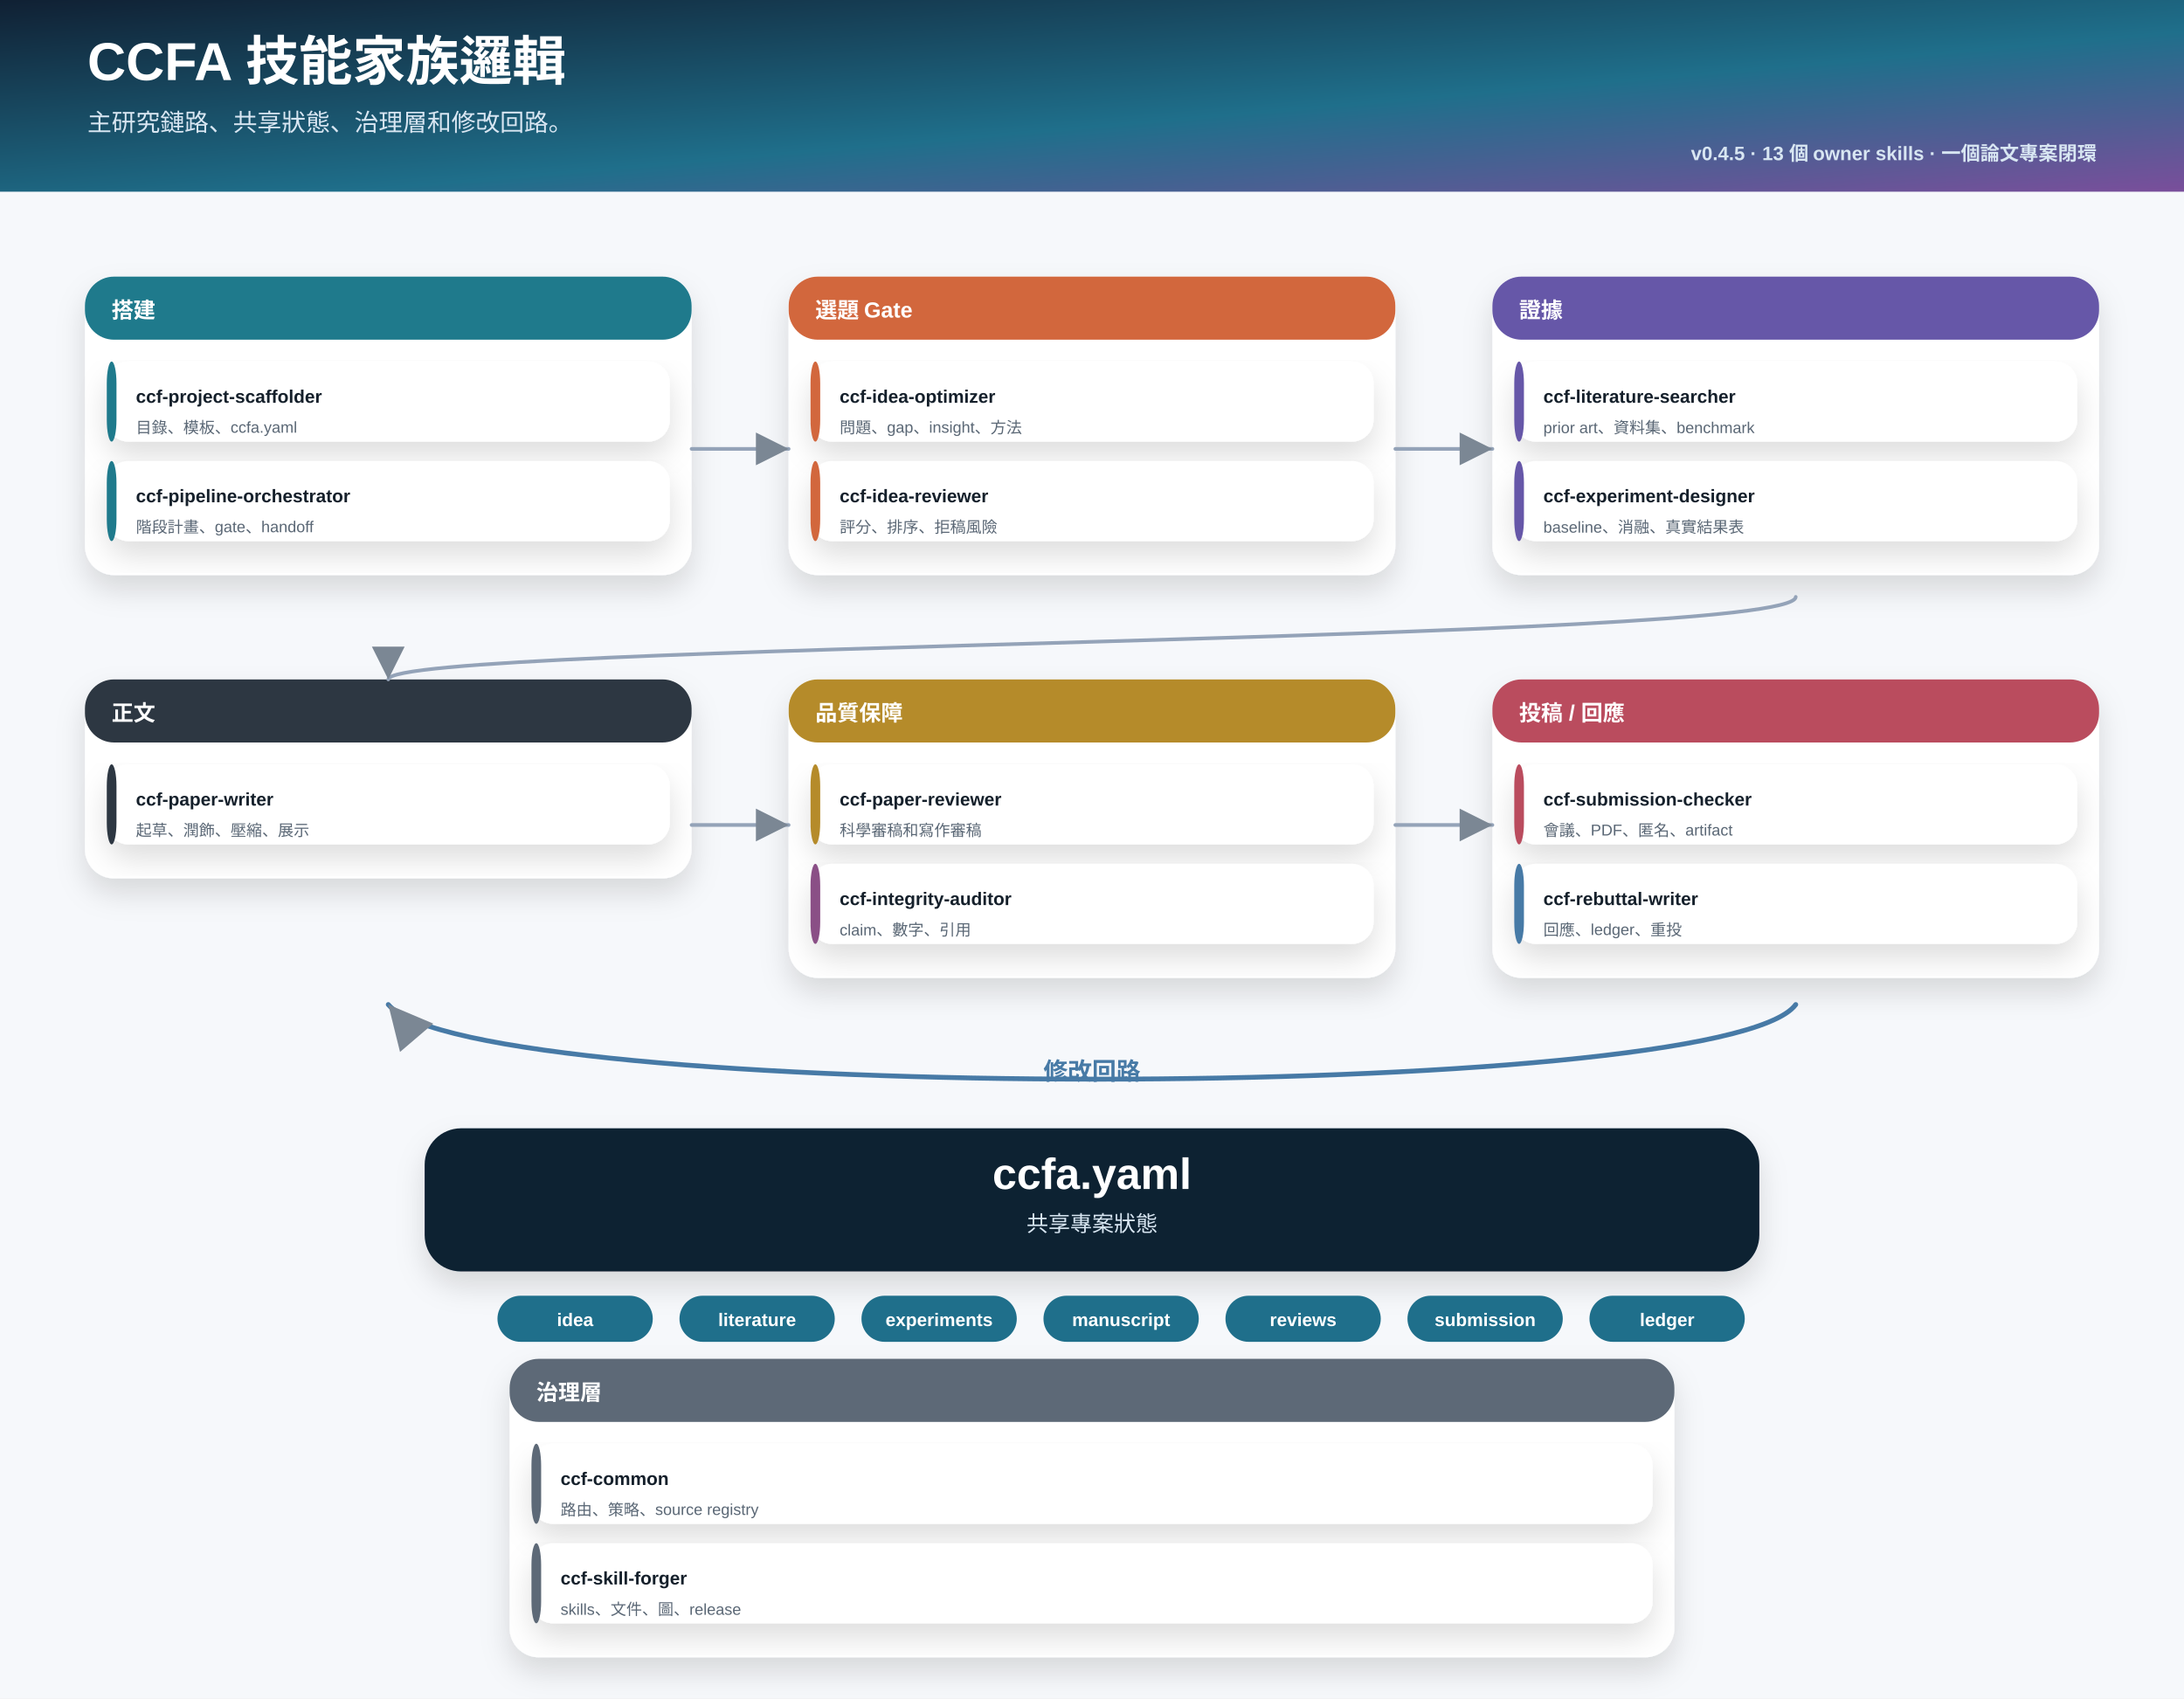
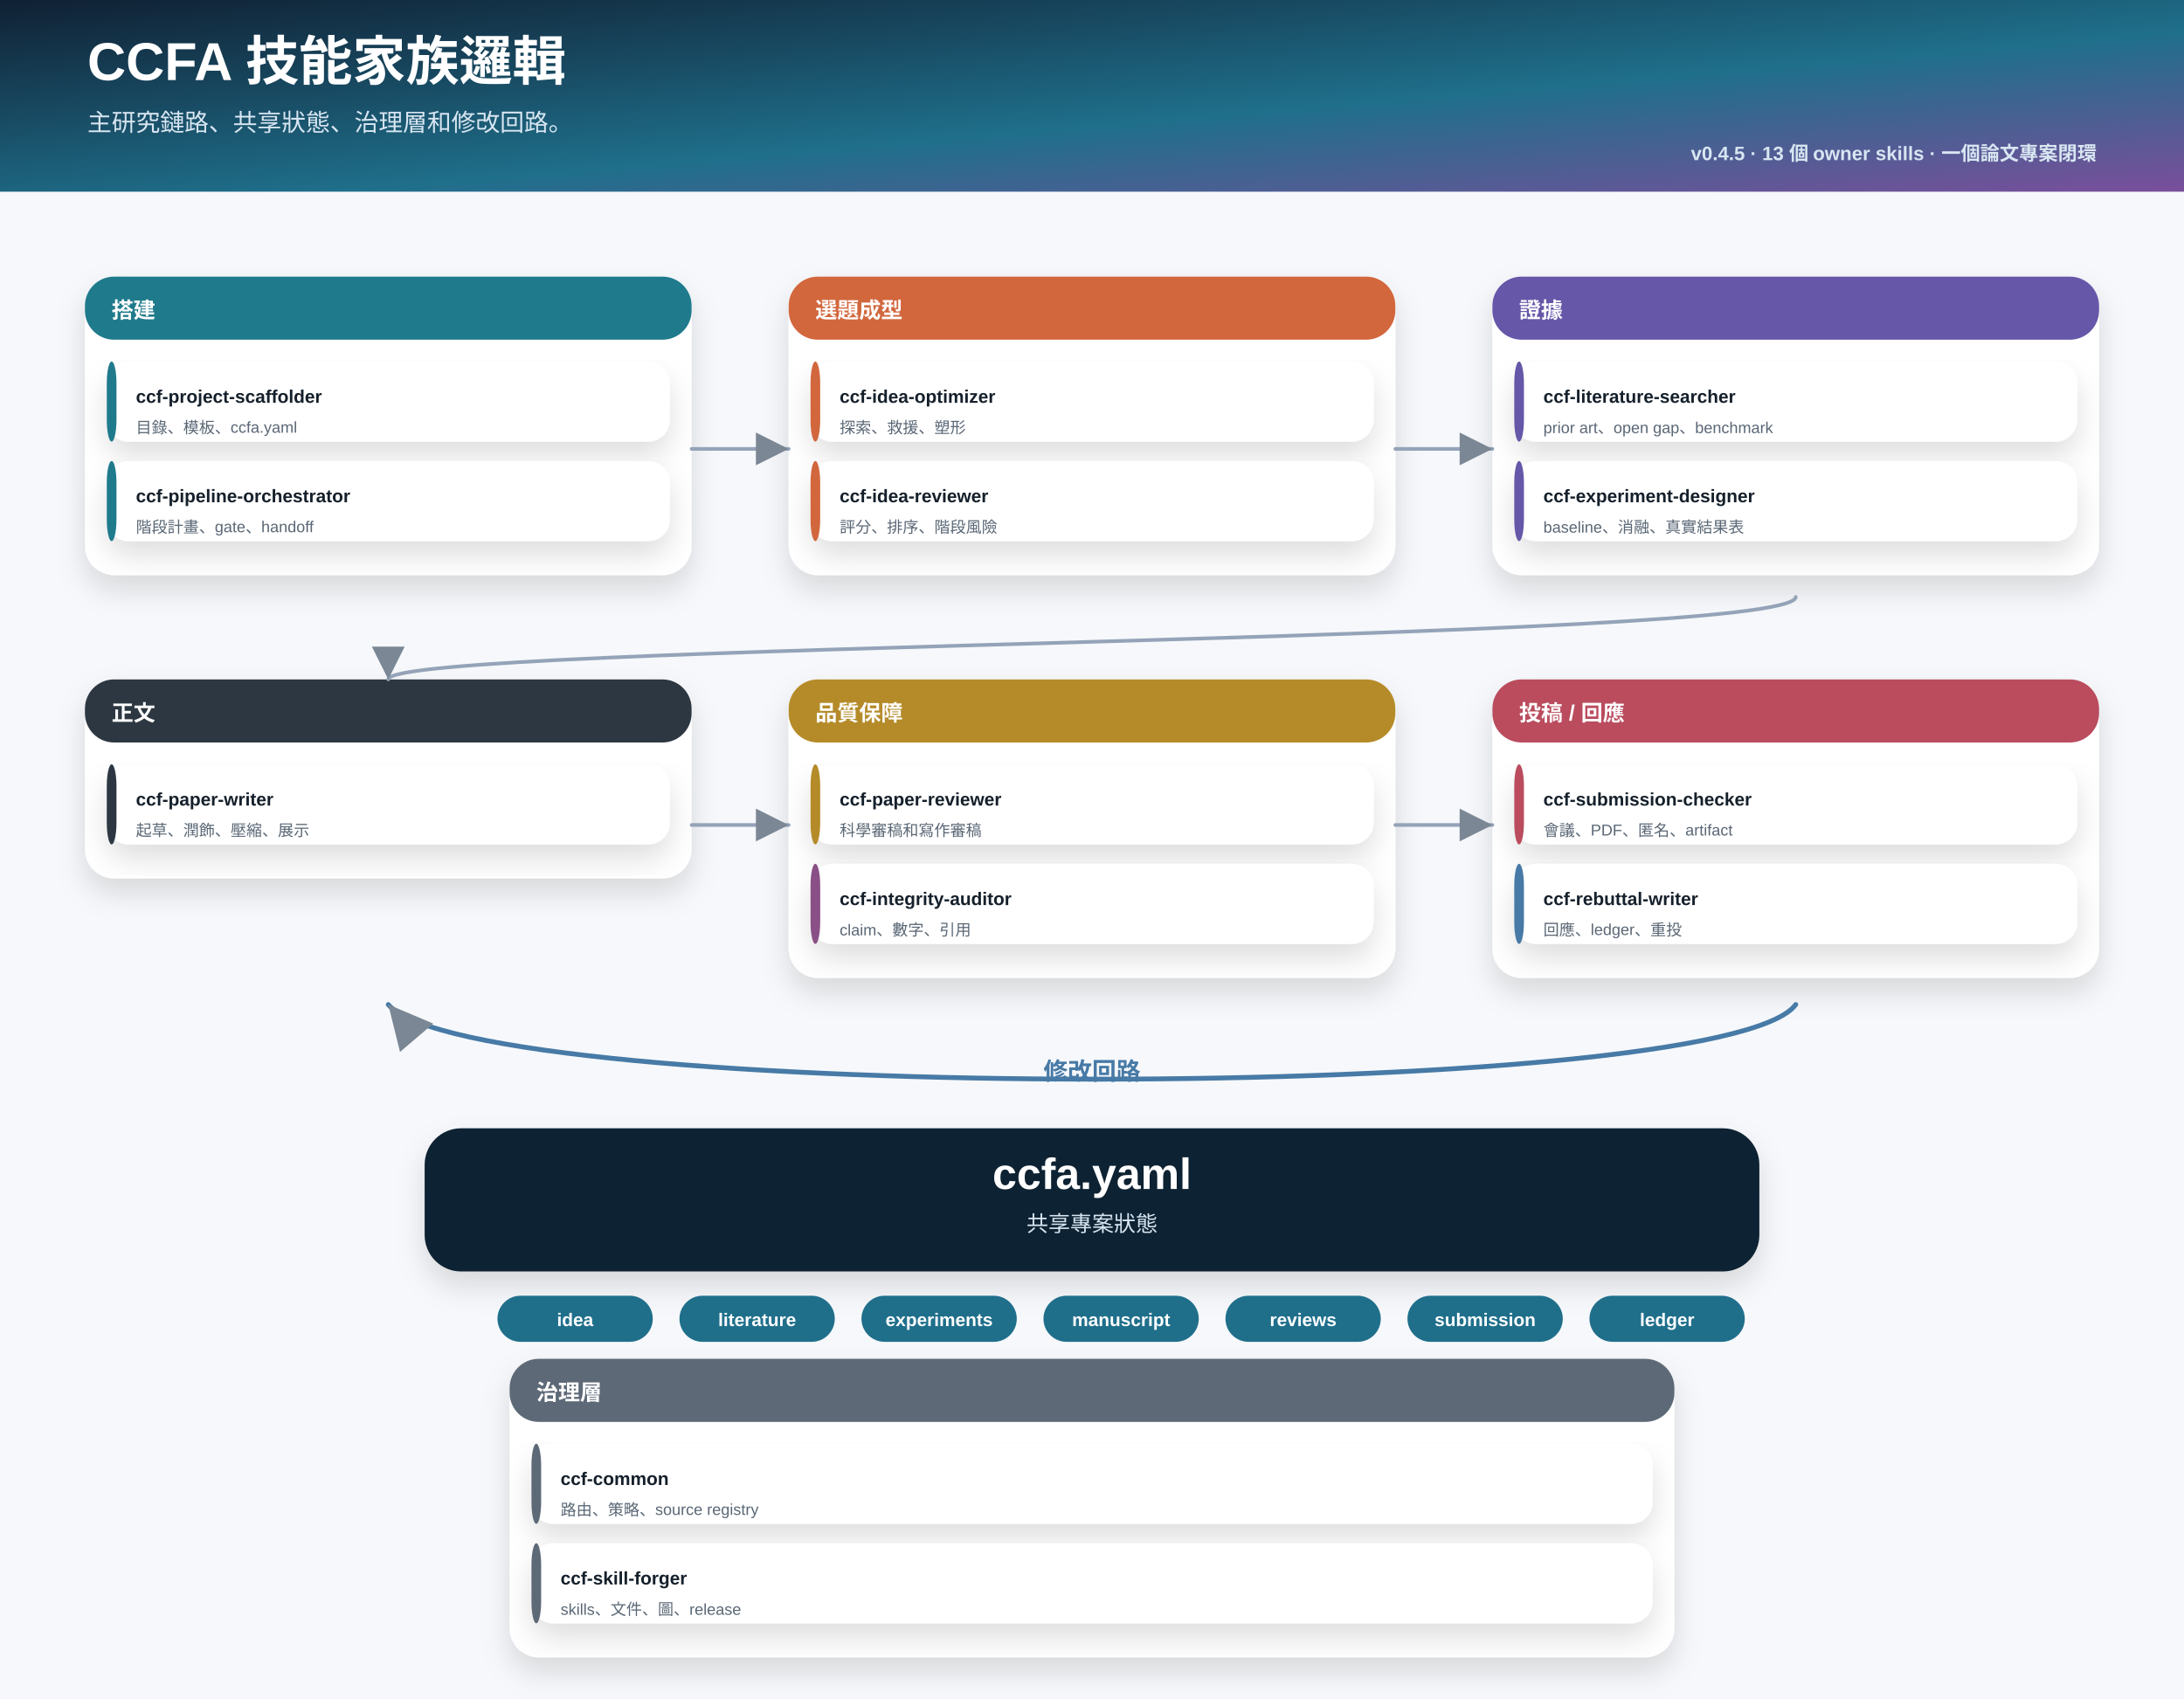
<svg xmlns="http://www.w3.org/2000/svg" width="1800" height="1400" viewBox="0 0 1800 1400">
  <defs>
    <linearGradient id="header" x1="0" y1="0" x2="1" y2="1">
      <stop offset="0" stop-color="#102033" />
      <stop offset="0.58" stop-color="#1F6F8B" />
      <stop offset="1" stop-color="#7A4E9B" />
    </linearGradient>
    <filter id="shadow" x="-20%" y="-20%" width="140%" height="160%">
      <feDropShadow dx="0" dy="12" stdDeviation="12" flood-color="#0B1826" flood-opacity="0.13" />
    </filter>
    <marker id="arrow" markerWidth="13" markerHeight="13" refX="11" refY="6.5" orient="auto">
      <path d="M2,2 L11,6.5 L2,11 Z" fill="#7B8794" />
    </marker>
  </defs>
  <style>text{font-family:Microsoft JhengHei, Segoe UI, Arial, sans-serif;dominant-baseline:auto} .mono{font-family:Consolas,Menlo,monospace}</style>
  <rect x="0" y="0" width="1800" height="1400" rx="0" fill="#F6F8FB" stroke="none" stroke-width="2" />
  <rect x="0" y="0" width="1800" height="158" rx="0" fill="url(#header)" stroke="none" stroke-width="2" />
  <text x="72" y="66" font-size="44" font-weight="850" fill="#FFFFFF" text-anchor="start">CCFA 技能家族邏輯</text>
  <text x="72" y="108" font-size="20" font-weight="500" fill="#D8E6F2" text-anchor="start">主研究鏈路、共享狀態、治理層和修改回路。</text>
  <text x="1728" y="132" font-size="16" font-weight="650" fill="#D8E6F2" text-anchor="end">v0.4.5 · 13 個 owner skills · 一個論文專案閉環</text>
  <rect x="70" y="228" width="500" height="246" rx="24" fill="#FFFFFF" stroke="none" stroke-width="2" filter="url(#shadow)" />
  <rect x="70" y="228" width="500" height="52" rx="24" fill="#1F7A8C" stroke="none" stroke-width="2" />
  <text x="92" y="262" font-size="18" font-weight="820" fill="#FFFFFF" text-anchor="start">搭建</text>
  <rect x="88" y="298" width="464" height="66" rx="18" fill="#FFFFFF" stroke="none" stroke-width="2" filter="url(#shadow)" />
  <rect x="88" y="298" width="8" height="66" rx="18" fill="#1F7A8C" stroke="none" stroke-width="2" />
  <text x="112" y="332" font-size="15" font-weight="820" fill="#15202B" text-anchor="start">ccf-project-scaffolder</text>
  <text x="112" y="357" font-size="13" font-weight="520" fill="#5A6775" text-anchor="start">目錄、模板、ccfa.yaml</text>
  <rect x="88" y="380" width="464" height="66" rx="18" fill="#FFFFFF" stroke="none" stroke-width="2" filter="url(#shadow)" />
  <rect x="88" y="380" width="8" height="66" rx="18" fill="#1F7A8C" stroke="none" stroke-width="2" />
  <text x="112" y="414" font-size="15" font-weight="820" fill="#15202B" text-anchor="start">ccf-pipeline-orchestrator</text>
  <text x="112" y="439" font-size="13" font-weight="520" fill="#5A6775" text-anchor="start">階段計畫、gate、handoff</text>
  <rect x="650" y="228" width="500" height="246" rx="24" fill="#FFFFFF" stroke="none" stroke-width="2" filter="url(#shadow)" />
  <rect x="650" y="228" width="500" height="52" rx="24" fill="#D2673D" stroke="none" stroke-width="2" />
-   <text x="672" y="262" font-size="18" font-weight="820" fill="#FFFFFF" text-anchor="start">選題 Gate</text>
+   <text x="672" y="262" font-size="18" font-weight="820" fill="#FFFFFF" text-anchor="start">選題成型</text>
  <rect x="668" y="298" width="464" height="66" rx="18" fill="#FFFFFF" stroke="none" stroke-width="2" filter="url(#shadow)" />
  <rect x="668" y="298" width="8" height="66" rx="18" fill="#D2673D" stroke="none" stroke-width="2" />
  <text x="692" y="332" font-size="15" font-weight="820" fill="#15202B" text-anchor="start">ccf-idea-optimizer</text>
-   <text x="692" y="357" font-size="13" font-weight="520" fill="#5A6775" text-anchor="start">問題、gap、insight、方法</text>
+   <text x="692" y="357" font-size="13" font-weight="520" fill="#5A6775" text-anchor="start">探索、救援、塑形</text>
  <rect x="668" y="380" width="464" height="66" rx="18" fill="#FFFFFF" stroke="none" stroke-width="2" filter="url(#shadow)" />
  <rect x="668" y="380" width="8" height="66" rx="18" fill="#D2673D" stroke="none" stroke-width="2" />
  <text x="692" y="414" font-size="15" font-weight="820" fill="#15202B" text-anchor="start">ccf-idea-reviewer</text>
-   <text x="692" y="439" font-size="13" font-weight="520" fill="#5A6775" text-anchor="start">評分、排序、拒稿風險</text>
+   <text x="692" y="439" font-size="13" font-weight="520" fill="#5A6775" text-anchor="start">評分、排序、階段風險</text>
  <rect x="1230" y="228" width="500" height="246" rx="24" fill="#FFFFFF" stroke="none" stroke-width="2" filter="url(#shadow)" />
  <rect x="1230" y="228" width="500" height="52" rx="24" fill="#6657A8" stroke="none" stroke-width="2" />
  <text x="1252" y="262" font-size="18" font-weight="820" fill="#FFFFFF" text-anchor="start">證據</text>
  <rect x="1248" y="298" width="464" height="66" rx="18" fill="#FFFFFF" stroke="none" stroke-width="2" filter="url(#shadow)" />
  <rect x="1248" y="298" width="8" height="66" rx="18" fill="#6657A8" stroke="none" stroke-width="2" />
  <text x="1272" y="332" font-size="15" font-weight="820" fill="#15202B" text-anchor="start">ccf-literature-searcher</text>
-   <text x="1272" y="357" font-size="13" font-weight="520" fill="#5A6775" text-anchor="start">prior art、資料集、benchmark</text>
+   <text x="1272" y="357" font-size="13" font-weight="520" fill="#5A6775" text-anchor="start">prior art、open gap、benchmark</text>
  <rect x="1248" y="380" width="464" height="66" rx="18" fill="#FFFFFF" stroke="none" stroke-width="2" filter="url(#shadow)" />
  <rect x="1248" y="380" width="8" height="66" rx="18" fill="#6657A8" stroke="none" stroke-width="2" />
  <text x="1272" y="414" font-size="15" font-weight="820" fill="#15202B" text-anchor="start">ccf-experiment-designer</text>
  <text x="1272" y="439" font-size="13" font-weight="520" fill="#5A6775" text-anchor="start">baseline、消融、真實結果表</text>
  <rect x="70" y="560" width="500" height="164" rx="24" fill="#FFFFFF" stroke="none" stroke-width="2" filter="url(#shadow)" />
  <rect x="70" y="560" width="500" height="52" rx="24" fill="#2D3742" stroke="none" stroke-width="2" />
  <text x="92" y="594" font-size="18" font-weight="820" fill="#FFFFFF" text-anchor="start">正文</text>
  <rect x="88" y="630" width="464" height="66" rx="18" fill="#FFFFFF" stroke="none" stroke-width="2" filter="url(#shadow)" />
  <rect x="88" y="630" width="8" height="66" rx="18" fill="#2D3742" stroke="none" stroke-width="2" />
  <text x="112" y="664" font-size="15" font-weight="820" fill="#15202B" text-anchor="start">ccf-paper-writer</text>
  <text x="112" y="689" font-size="13" font-weight="520" fill="#5A6775" text-anchor="start">起草、潤飾、壓縮、展示</text>
  <rect x="650" y="560" width="500" height="246" rx="24" fill="#FFFFFF" stroke="none" stroke-width="2" filter="url(#shadow)" />
  <rect x="650" y="560" width="500" height="52" rx="24" fill="#B58B2A" stroke="none" stroke-width="2" />
  <text x="672" y="594" font-size="18" font-weight="820" fill="#FFFFFF" text-anchor="start">品質保障</text>
  <rect x="668" y="630" width="464" height="66" rx="18" fill="#FFFFFF" stroke="none" stroke-width="2" filter="url(#shadow)" />
  <rect x="668" y="630" width="8" height="66" rx="18" fill="#B58B2A" stroke="none" stroke-width="2" />
  <text x="692" y="664" font-size="15" font-weight="820" fill="#15202B" text-anchor="start">ccf-paper-reviewer</text>
  <text x="692" y="689" font-size="13" font-weight="520" fill="#5A6775" text-anchor="start">科學審稿和寫作審稿</text>
  <rect x="668" y="712" width="464" height="66" rx="18" fill="#FFFFFF" stroke="none" stroke-width="2" filter="url(#shadow)" />
  <rect x="668" y="712" width="8" height="66" rx="18" fill="#8A4F86" stroke="none" stroke-width="2" />
  <text x="692" y="746" font-size="15" font-weight="820" fill="#15202B" text-anchor="start">ccf-integrity-auditor</text>
  <text x="692" y="771" font-size="13" font-weight="520" fill="#5A6775" text-anchor="start">claim、數字、引用</text>
  <rect x="1230" y="560" width="500" height="246" rx="24" fill="#FFFFFF" stroke="none" stroke-width="2" filter="url(#shadow)" />
  <rect x="1230" y="560" width="500" height="52" rx="24" fill="#BA4C5E" stroke="none" stroke-width="2" />
  <text x="1252" y="594" font-size="18" font-weight="820" fill="#FFFFFF" text-anchor="start">投稿 / 回應</text>
  <rect x="1248" y="630" width="464" height="66" rx="18" fill="#FFFFFF" stroke="none" stroke-width="2" filter="url(#shadow)" />
  <rect x="1248" y="630" width="8" height="66" rx="18" fill="#BA4C5E" stroke="none" stroke-width="2" />
  <text x="1272" y="664" font-size="15" font-weight="820" fill="#15202B" text-anchor="start">ccf-submission-checker</text>
  <text x="1272" y="689" font-size="13" font-weight="520" fill="#5A6775" text-anchor="start">會議、PDF、匿名、artifact</text>
  <rect x="1248" y="712" width="464" height="66" rx="18" fill="#FFFFFF" stroke="none" stroke-width="2" filter="url(#shadow)" />
  <rect x="1248" y="712" width="8" height="66" rx="18" fill="#477AA6" stroke="none" stroke-width="2" />
  <text x="1272" y="746" font-size="15" font-weight="820" fill="#15202B" text-anchor="start">ccf-rebuttal-writer</text>
  <text x="1272" y="771" font-size="13" font-weight="520" fill="#5A6775" text-anchor="start">回應、ledger、重投</text>
  <line x1="570" y1="370" x2="650" y2="370" stroke="#94A3B8" stroke-width="3" stroke-linecap="round" marker-end="url(#arrow)" />
  <line x1="1150" y1="370" x2="1230" y2="370" stroke="#94A3B8" stroke-width="3" stroke-linecap="round" marker-end="url(#arrow)" />
  <path d="M1480 492 C1480 530 320 530 320 560" fill="none" stroke="#94A3B8" stroke-width="3" stroke-linecap="round" stroke-linejoin="round" marker-end="url(#arrow)" />
  <line x1="570" y1="680" x2="650" y2="680" stroke="#94A3B8" stroke-width="3" stroke-linecap="round" marker-end="url(#arrow)" />
  <line x1="1150" y1="680" x2="1230" y2="680" stroke="#94A3B8" stroke-width="3" stroke-linecap="round" marker-end="url(#arrow)" />
  <path d="M1480 828 C1420 910 390 910 320 828" fill="none" stroke="#477AA6" stroke-width="4" stroke-linecap="round" stroke-linejoin="round" marker-end="url(#arrow)" />
  <text x="900" y="890" font-size="20" font-weight="820" fill="#477AA6" text-anchor="middle">修改回路</text>
  <rect x="350" y="930" width="1100" height="118" rx="30" fill="#102033" stroke="none" stroke-width="2" filter="url(#shadow)" />
  <text x="900" y="980" font-size="36" font-weight="850" fill="#FFFFFF" text-anchor="middle">ccfa.yaml</text>
  <text x="900" y="1015" font-size="18" font-weight="500" fill="#D8E6F2" text-anchor="middle">共享專案狀態</text>
  <rect x="410" y="1068" width="128" height="38" rx="19" fill="#1F6F8B" stroke="none" stroke-width="2" />
  <text x="474" y="1093" font-size="15" font-weight="760" fill="#FFFFFF" text-anchor="middle">idea</text>
  <rect x="560" y="1068" width="128" height="38" rx="19" fill="#1F6F8B" stroke="none" stroke-width="2" />
  <text x="624" y="1093" font-size="15" font-weight="760" fill="#FFFFFF" text-anchor="middle">literature</text>
  <rect x="710" y="1068" width="128" height="38" rx="19" fill="#1F6F8B" stroke="none" stroke-width="2" />
  <text x="774" y="1093" font-size="15" font-weight="760" fill="#FFFFFF" text-anchor="middle">experiments</text>
  <rect x="860" y="1068" width="128" height="38" rx="19" fill="#1F6F8B" stroke="none" stroke-width="2" />
  <text x="924" y="1093" font-size="15" font-weight="760" fill="#FFFFFF" text-anchor="middle">manuscript</text>
  <rect x="1010" y="1068" width="128" height="38" rx="19" fill="#1F6F8B" stroke="none" stroke-width="2" />
  <text x="1074" y="1093" font-size="15" font-weight="760" fill="#FFFFFF" text-anchor="middle">reviews</text>
  <rect x="1160" y="1068" width="128" height="38" rx="19" fill="#1F6F8B" stroke="none" stroke-width="2" />
  <text x="1224" y="1093" font-size="15" font-weight="760" fill="#FFFFFF" text-anchor="middle">submission</text>
  <rect x="1310" y="1068" width="128" height="38" rx="19" fill="#1F6F8B" stroke="none" stroke-width="2" />
  <text x="1374" y="1093" font-size="15" font-weight="760" fill="#FFFFFF" text-anchor="middle">ledger</text>
  <rect x="420" y="1120" width="960" height="246" rx="24" fill="#FFFFFF" stroke="none" stroke-width="2" filter="url(#shadow)" />
  <rect x="420" y="1120" width="960" height="52" rx="24" fill="#5D6977" stroke="none" stroke-width="2" />
  <text x="442" y="1154" font-size="18" font-weight="820" fill="#FFFFFF" text-anchor="start">治理層</text>
  <rect x="438" y="1190" width="924" height="66" rx="18" fill="#FFFFFF" stroke="none" stroke-width="2" filter="url(#shadow)" />
  <rect x="438" y="1190" width="8" height="66" rx="18" fill="#5D6977" stroke="none" stroke-width="2" />
  <text x="462" y="1224" font-size="15" font-weight="820" fill="#15202B" text-anchor="start">ccf-common</text>
  <text x="462" y="1249" font-size="13" font-weight="520" fill="#5A6775" text-anchor="start">路由、策略、source registry</text>
  <rect x="438" y="1272" width="924" height="66" rx="18" fill="#FFFFFF" stroke="none" stroke-width="2" filter="url(#shadow)" />
  <rect x="438" y="1272" width="8" height="66" rx="18" fill="#5D6977" stroke="none" stroke-width="2" />
  <text x="462" y="1306" font-size="15" font-weight="820" fill="#15202B" text-anchor="start">ccf-skill-forger</text>
  <text x="462" y="1331" font-size="13" font-weight="520" fill="#5A6775" text-anchor="start">skills、文件、圖、release</text>
</svg>
